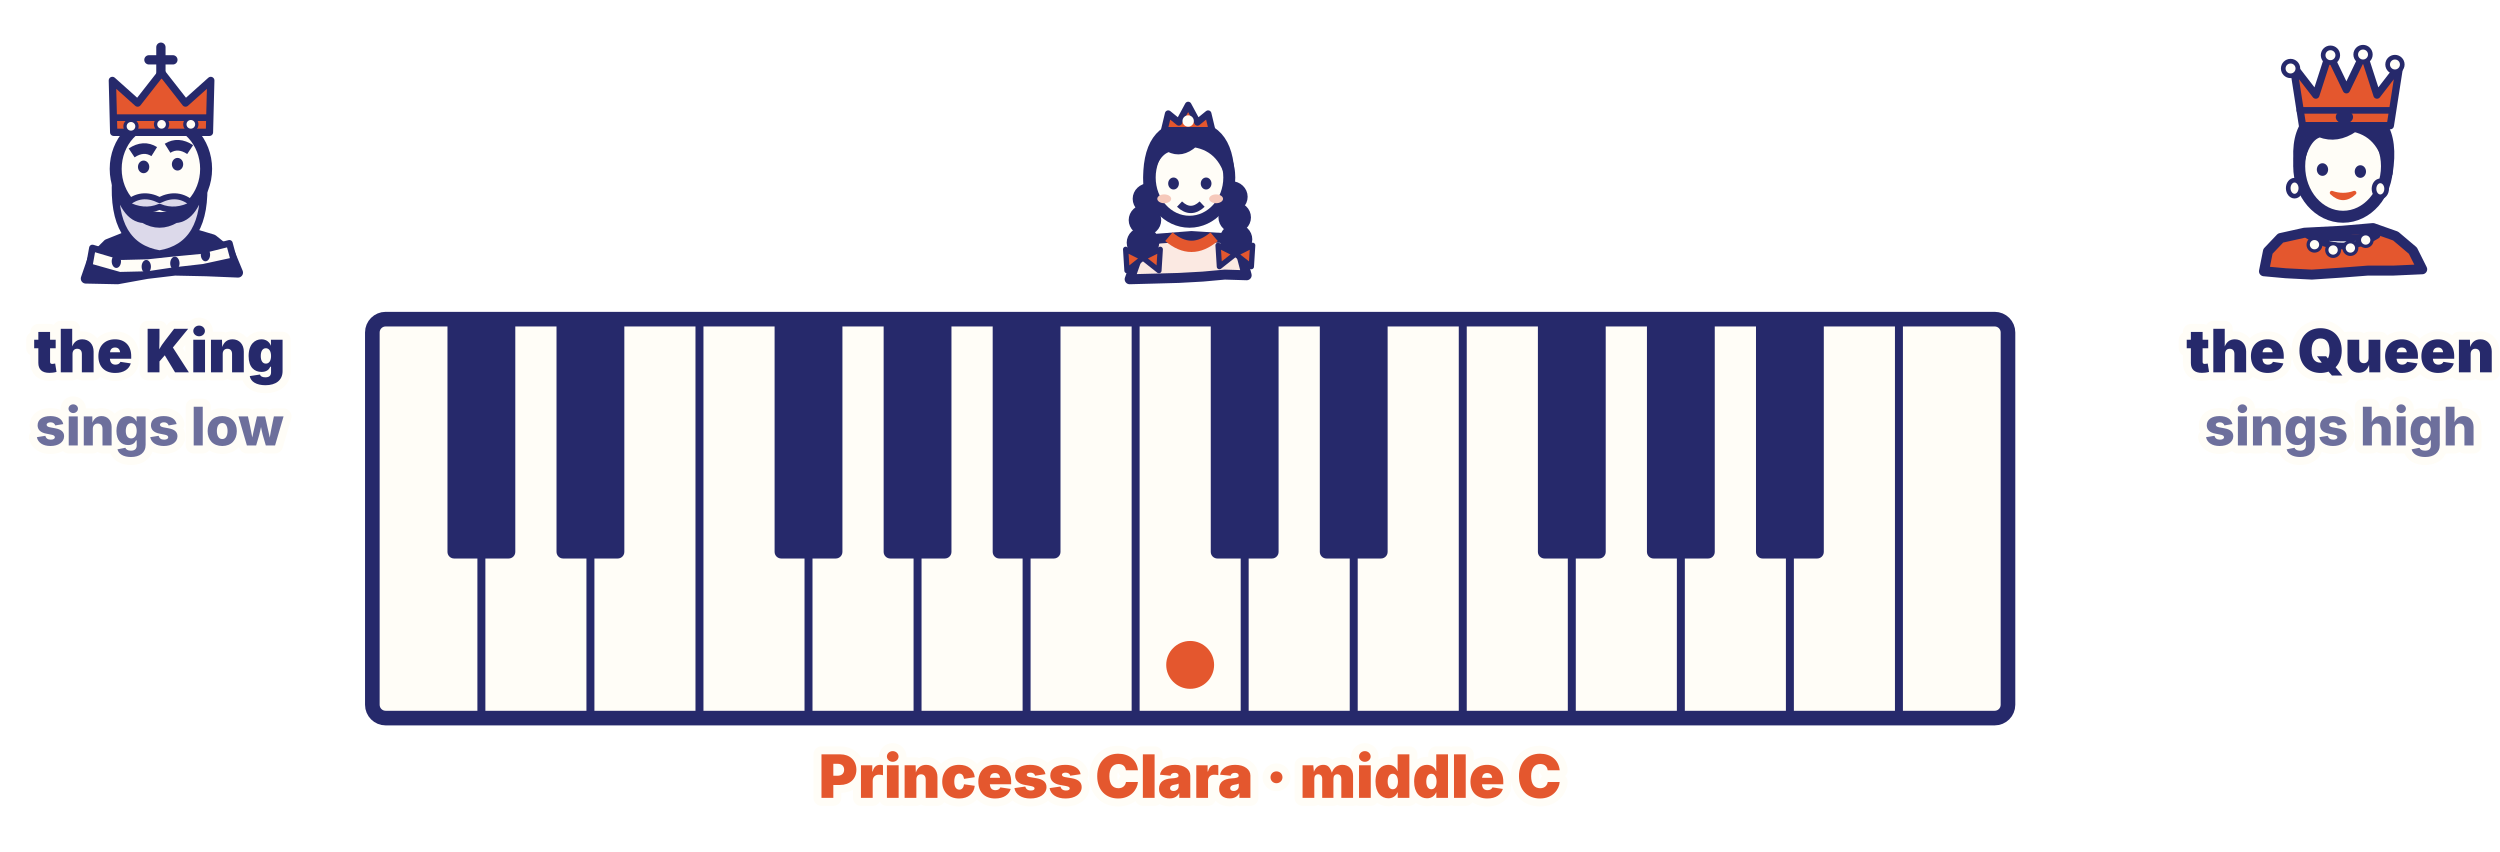
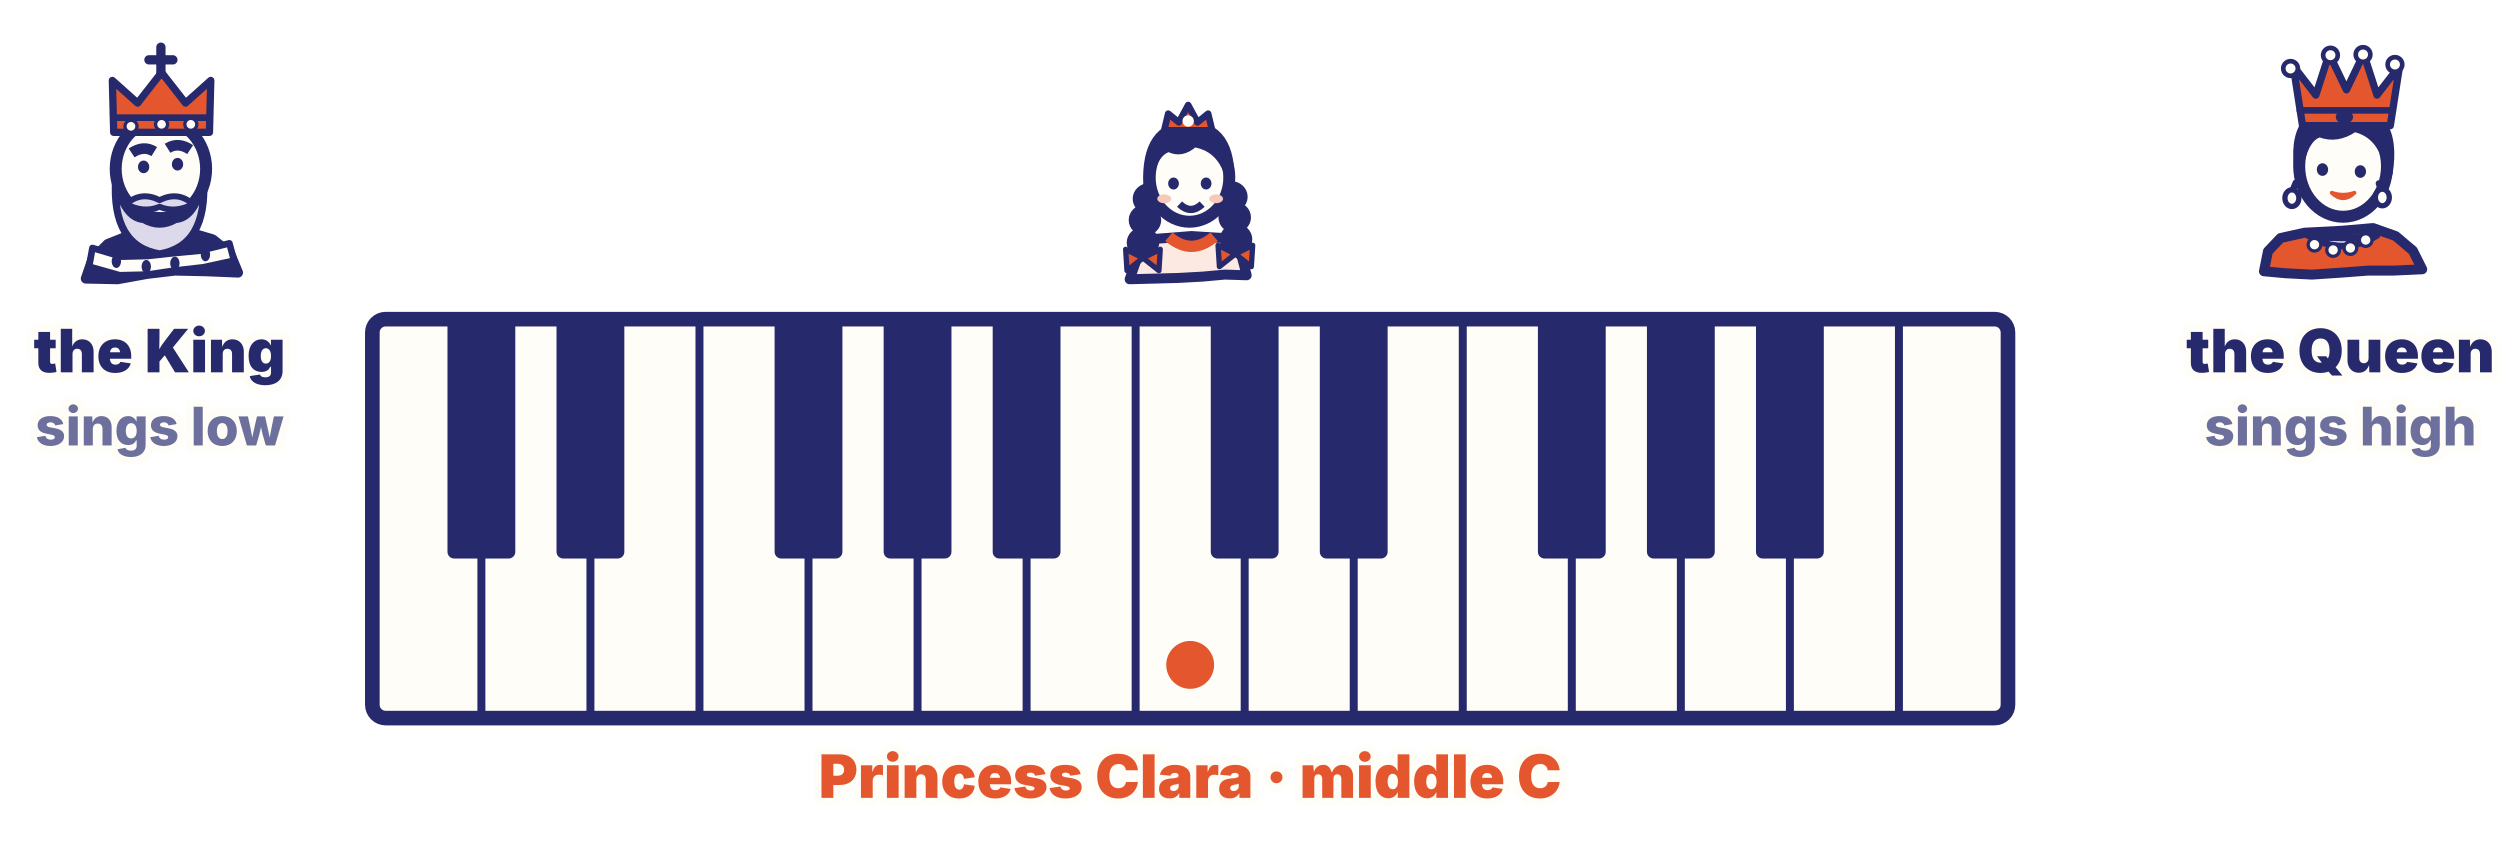
<svg xmlns="http://www.w3.org/2000/svg" viewBox="0 -4 376 128" width="752" height="256">
  <defs>
    <pattern id="penh1" width="3.2" height="3.2" patternUnits="userSpaceOnUse" patternTransform="rotate(40)">
      <rect width="3.2" height="3.2" fill="#fffdf7" />
      <line x1="0" y1="0" x2="0" y2="3.2" stroke="#26296b" stroke-width="1.15" />
    </pattern>
  </defs>
  <rect x="56" y="44" width="246" height="60" rx="2" fill="#fffdf7" stroke="#26296b" stroke-width="2.2" />
  <line x1="72.4" y1="44" x2="72.4" y2="104" fill="none" stroke="#26296b" stroke-width="1.2" stroke-linecap="round" />
  <line x1="88.8" y1="44" x2="88.8" y2="104" fill="none" stroke="#26296b" stroke-width="1.2" stroke-linecap="round" />
  <line x1="105.2" y1="44" x2="105.2" y2="104" fill="none" stroke="#26296b" stroke-width="1.2" stroke-linecap="round" />
  <line x1="121.6" y1="44" x2="121.6" y2="104" fill="none" stroke="#26296b" stroke-width="1.2" stroke-linecap="round" />
  <line x1="138" y1="44" x2="138" y2="104" fill="none" stroke="#26296b" stroke-width="1.2" stroke-linecap="round" />
  <line x1="154.4" y1="44" x2="154.4" y2="104" fill="none" stroke="#26296b" stroke-width="1.2" stroke-linecap="round" />
  <line x1="170.8" y1="44" x2="170.8" y2="104" fill="none" stroke="#26296b" stroke-width="1.2" stroke-linecap="round" />
  <line x1="187.2" y1="44" x2="187.2" y2="104" fill="none" stroke="#26296b" stroke-width="1.2" stroke-linecap="round" />
  <line x1="203.6" y1="44" x2="203.6" y2="104" fill="none" stroke="#26296b" stroke-width="1.2" stroke-linecap="round" />
  <line x1="220" y1="44" x2="220" y2="104" fill="none" stroke="#26296b" stroke-width="1.2" stroke-linecap="round" />
  <line x1="236.4" y1="44" x2="236.4" y2="104" fill="none" stroke="#26296b" stroke-width="1.2" stroke-linecap="round" />
  <line x1="252.8" y1="44" x2="252.8" y2="104" fill="none" stroke="#26296b" stroke-width="1.2" stroke-linecap="round" />
  <line x1="269.2" y1="44" x2="269.2" y2="104" fill="none" stroke="#26296b" stroke-width="1.2" stroke-linecap="round" />
  <line x1="285.6" y1="44" x2="285.6" y2="104" fill="none" stroke="#26296b" stroke-width="1.2" stroke-linecap="round" />
  <rect x="67.3" y="44" width="10.2" height="36" rx="1" fill="#26296b" />
  <rect x="83.7" y="44" width="10.2" height="36" rx="1" fill="#26296b" />
  <rect x="116.5" y="44" width="10.2" height="36" rx="1" fill="#26296b" />
  <rect x="132.9" y="44" width="10.2" height="36" rx="1" fill="#26296b" />
  <rect x="149.3" y="44" width="10.2" height="36" rx="1" fill="#26296b" />
  <rect x="182.1" y="44" width="10.2" height="36" rx="1" fill="#26296b" />
  <rect x="198.5" y="44" width="10.2" height="36" rx="1" fill="#26296b" />
  <rect x="231.3" y="44" width="10.2" height="36" rx="1" fill="#26296b" />
  <rect x="247.7" y="44" width="10.2" height="36" rx="1" fill="#26296b" />
  <rect x="264.1" y="44" width="10.2" height="36" rx="1" fill="#26296b" />
  <ellipse cx="179" cy="96" rx="3.6" ry="3.6" fill="#e4572e" />
  <path d="M12.9 37.9L13.9 35L16.2 32.7L19.7 31.3L24 30.7L28.3 30.9L32 32L34.6 34.1L35.8 37L31 36.8L26.3 36.7L22.1 37.2L17.7 38Z" fill="#26296b" stroke="#26296b" stroke-width="1.5" stroke-linejoin="round" />
  <path d="M13.9 33.3L18.3 34.6L22.2 34.5L25.9 34.1L30.1 33.7L34.5 32.6L35.2 35.2L30.6 36.2L26.2 36.7L22.2 37.3L18 37.4L13.4 36.1Z" fill="#fffdf7" stroke="#26296b" stroke-width="1" stroke-linejoin="round" />
  <g transform="translate(0.5 0.9)">
    <ellipse cx="17" cy="34.4" rx="0.7" ry="1" fill="#26296b" />
  </g>
  <g transform="translate(0.4 0.2)">
    <ellipse cx="21.6" cy="35.9" rx="0.7" ry="1" fill="#26296b" />
  </g>
  <g transform="translate(-0.1 -0.3)">
    <ellipse cx="26.4" cy="35.9" rx="0.7" ry="1" fill="#26296b" />
  </g>
  <g transform="translate(-0.1 -0.1)">
    <ellipse cx="31" cy="34.4" rx="0.7" ry="1" fill="#26296b" />
  </g>
  <g transform="translate(0.2 0.4)">
    <ellipse cx="24" cy="21" rx="6.8" ry="7.4" fill="#fffdf7" stroke="#26296b" stroke-width="1.8" />
  </g>
  <g transform="translate(0 0.4)">
    <path d="M17.4,22.6 Q16.8,32.6 24,33.8 Q31.2,32.6 30.6,22.6 Q29.4,28.4 26.4,28.6 Q24,30 21.6,28.6 Q18.6,28.4 17.4,22.6 Z" fill="#dcd9ea" stroke="#26296b" stroke-width="1.1" stroke-linejoin="round" />
  </g>
  <g transform="translate(0 0.5)">
    <path d="M24,25.6 Q21.2,24.2 19,26.2 Q21.6,27.6 24,26.6 Q26.4,27.6 29,26.2 Q26.8,24.2 24,25.6 Z" fill="#dcd9ea" stroke="#26296b" stroke-width="0.9" stroke-linejoin="round" />
  </g>
  <g transform="translate(0 0.4)">
    <path d="M22.6,28.4 Q24,29.2 25.4,28.4" fill="none" stroke="#26296b" stroke-width="1" stroke-linejoin="round" />
  </g>
  <g transform="translate(0.2 0.4)">
    <path d="M19.6,18.6 Q21.4,17.4 23,18.4" fill="none" stroke="#26296b" stroke-width="1.6" stroke-linejoin="round" />
  </g>
  <g transform="translate(0.2 -0.1)">
    <path d="M25,18.4 Q26.6,17.4 28.4,18.6" fill="none" stroke="#26296b" stroke-width="1.6" stroke-linejoin="round" />
  </g>
  <g transform="translate(0.2 0.5)">
    <ellipse cx="21.4" cy="20.6" rx="0.85" ry="0.95" fill="#26296b" />
  </g>
  <g transform="translate(0.1 0.1)">
    <ellipse cx="26.6" cy="20.6" rx="0.85" ry="0.95" fill="#26296b" />
  </g>
  <g transform="translate(0.3 0.1)">
    <path d="M16.8,15.8 L16.6,8 L20.4,11.4 L24,6.8 L27.6,11.4 L31.4,8 L31.2,15.8 Z" fill="#e4572e" stroke="#26296b" stroke-width="1.1" stroke-linejoin="round" />
  </g>
  <g transform="translate(0.3 -0.1)">
    <line x1="16.8" y1="13.8" x2="31.2" y2="13.8" fill="none" stroke="#26296b" stroke-width="1" stroke-linecap="round" />
  </g>
  <g transform="translate(0.1 0.2)">
    <ellipse cx="19.6" cy="14.8" rx="0.9" ry="0.9" fill="#fffdf7" stroke="#26296b" stroke-width="0.5" />
  </g>
  <g transform="translate(0.3 -0.1)">
    <ellipse cx="24" cy="14.8" rx="0.9" ry="0.9" fill="#fffdf7" stroke="#26296b" stroke-width="0.5" />
  </g>
  <g transform="translate(0.3 -0.1)">
    <ellipse cx="28.4" cy="14.8" rx="0.9" ry="0.9" fill="#fffdf7" stroke="#26296b" stroke-width="0.5" />
  </g>
  <g transform="translate(0.2 0.3)">
    <line x1="24" y1="6.8" x2="24" y2="2.8" fill="none" stroke="#26296b" stroke-width="1.4" stroke-linecap="round" />
  </g>
  <g transform="translate(0.2 0.3)">
    <line x1="22.2" y1="4.7" x2="25.8" y2="4.7" fill="none" stroke="#26296b" stroke-width="1.4" stroke-linecap="round" />
  </g>
  <path d="M169.9 38L171.2 34.3L174.1 31.9L179.2 31.5L183.9 31.8L186.5 33.6L187.5 37.4L184.2 37.3L180.9 37.6L177.3 37.8L173.7 37.9Z" fill="#fbe9e2" stroke="#26296b" stroke-width="1.5" stroke-linejoin="round" />
  <g transform="translate(0.1 0.4)">
    <ellipse cx="172.7" cy="25.5" rx="1.995" ry="1.9" fill="#26296b" stroke="#26296b" stroke-width="0.9" />
  </g>
  <g transform="translate(0.2 0.4)">
    <ellipse cx="172" cy="28.7" rx="1.995" ry="1.9" fill="#26296b" stroke="#26296b" stroke-width="0.9" />
  </g>
  <g transform="translate(0.3 0.6)">
    <ellipse cx="171.6" cy="31.9" rx="1.995" ry="1.9" fill="#26296b" stroke="#26296b" stroke-width="0.9" />
  </g>
  <g transform="translate(0.4 0.8)">
    <path d="M171.5,34 L174.1,32.7 L173.9,35.9 Z M171.5,34 L168.9,32.7 L169.1,35.9 Z" fill="#e4572e" stroke="#26296b" stroke-width="0.8" stroke-linejoin="round" />
  </g>
  <g transform="translate(-0.1 0.1)">
    <ellipse cx="185.3" cy="25.5" rx="1.995" ry="1.9" fill="#26296b" stroke="#26296b" stroke-width="0.9" />
  </g>
  <g transform="translate(-0.3 0)">
    <ellipse cx="186" cy="28.7" rx="1.995" ry="1.9" fill="#26296b" stroke="#26296b" stroke-width="0.9" />
  </g>
  <g transform="translate(-0.5 0.1)">
    <ellipse cx="186.4" cy="31.9" rx="1.995" ry="1.9" fill="#26296b" stroke="#26296b" stroke-width="0.9" />
  </g>
  <g transform="translate(-0.7 0.2)">
    <path d="M186.5,34 L183.9,32.7 L184.1,35.9 Z M186.5,34 L189.1,32.7 L188.9,35.9 Z" fill="#e4572e" stroke="#26296b" stroke-width="0.8" stroke-linejoin="round" />
  </g>
  <g transform="translate(0.2 0.9)">
    <path d="M175.6,30.7 Q179,33.6 182.4,30.7" fill="none" stroke="#e4572e" stroke-width="1.7" stroke-linejoin="round" />
  </g>
  <g transform="translate(-0.1 0.1)">
    <ellipse cx="179" cy="22.6" rx="5.985" ry="6.65" fill="#fffdf7" stroke="#26296b" stroke-width="1.8" />
  </g>
  <g transform="translate(-0.2 -0.3)">
    <path d="M172.7,24.1 Q172.3,15.1 179,15 Q185.7,15.1 185.3,24.1 Q184.3,18.6 179.8,17.9 Q177.9,19.6 176,18.6 Q173.7,19.2 172.7,24.1 Z" fill="#26296b" stroke="#26296b" stroke-width="1.1" stroke-linejoin="round" />
  </g>
  <g transform="translate(-0.3 -0.2)">
    <path d="M175.4,15.8 L176,13.3 L177.6,14.6 L179,12 L180.4,14.6 L182,13.3 L182.6,15.8 Z" fill="#e4572e" stroke="#26296b" stroke-width="1" stroke-linejoin="round" />
  </g>
  <g transform="translate(-0.3 -0.3)">
    <ellipse cx="179" cy="14.5" rx="0.855" ry="0.855" fill="#fffdf7" />
  </g>
  <g transform="translate(-0.2 0.2)">
    <ellipse cx="176.7" cy="23.4" rx="0.807" ry="0.902" fill="#26296b" />
  </g>
  <g transform="translate(0.1 0.2)">
    <ellipse cx="181.3" cy="23.4" rx="0.807" ry="0.902" fill="#26296b" />
  </g>
  <g transform="translate(-0.1 0.4)">
    <ellipse cx="175.2" cy="25.5" rx="1.045" ry="0.665" fill="#f6c9bb" />
  </g>
  <g transform="translate(0.1 0.4)">
    <ellipse cx="182.8" cy="25.5" rx="1.045" ry="0.665" fill="#f6c9bb" />
  </g>
  <g transform="translate(0.1 0.5)">
    <path d="M177.3,26.2 Q179,27.8 180.7,26.2" fill="none" stroke="#26296b" stroke-width="1.1" stroke-linejoin="round" />
  </g>
  <path d="M340.5 36.8L341.1 33.8L343 31.8L346.6 31L352.3 30.7L356.9 30.3L360.3 31.5L362.9 33.7L364.3 36.5L359.9 36.7L356.1 36.7L352.2 37L347.7 37.3L343.8 37.1Z" fill="#e4572e" stroke="#26296b" stroke-width="1.5" stroke-linejoin="round" />
  <g transform="translate(0.3 0)">
    <path d="M346.8,31.4 Q352,34.6 357.2,31.4 Q352,32.2 346.8,31.4 Z" fill="#fffdf7" stroke="#26296b" stroke-width="1" stroke-linejoin="round" />
  </g>
  <g transform="translate(-0.3 0.2)">
    <ellipse cx="348.4" cy="32.6" rx="0.95" ry="0.95" fill="#fffdf7" stroke="#26296b" stroke-width="0.5" />
  </g>
  <g transform="translate(0.1 0.2)">
    <ellipse cx="350.8" cy="33.4" rx="0.95" ry="0.95" fill="#fffdf7" stroke="#26296b" stroke-width="0.5" />
  </g>
  <g transform="translate(0.3 -0.1)">
    <ellipse cx="353.2" cy="33.4" rx="0.95" ry="0.95" fill="#fffdf7" stroke="#26296b" stroke-width="0.5" />
  </g>
  <g transform="translate(0.2 -0.5)">
    <ellipse cx="355.6" cy="32.6" rx="0.95" ry="0.95" fill="#fffdf7" stroke="#26296b" stroke-width="0.5" />
  </g>
  <g transform="translate(0.4 -0.6)">
    <ellipse cx="352" cy="21.6" rx="6.6" ry="7.6" fill="#fffdf7" stroke="#26296b" stroke-width="1.8" />
  </g>
  <g transform="translate(0.5 -0.3)">
    <path d="M345.2,22.4 Q343.6,12.6 352,12.2 Q360.4,12.6 358.8,22.4 Q358,16.6 353.6,15.6 Q351,17.4 348.4,16.4 Q346,17 345.2,22.4 Z" fill="#26296b" stroke="#26296b" stroke-width="1.1" stroke-linejoin="round" />
  </g>
  <g transform="translate(-0.2 -0.7)">
    <ellipse cx="349.5" cy="22.2" rx="0.85" ry="0.95" fill="#26296b" />
  </g>
  <g transform="translate(0.5 -0.4)">
    <ellipse cx="354.5" cy="22.2" rx="0.85" ry="0.95" fill="#26296b" />
  </g>
  <g transform="translate(0.4 -0.6)">
    <path d="M350.3,25.6 Q352,27.2 353.7,25.6 Q352,26.2 350.3,25.6 Z" fill="#e4572e" stroke="#e4572e" stroke-width="0.6" stroke-linejoin="round" />
  </g>
  <g transform="translate(-1 -0.6)">
-     <ellipse cx="346.1" cy="24.9" rx="0.95" ry="1.2" fill="#fffdf7" stroke="#26296b" stroke-width="0.7" />
+     <line x1="346.3" y1="24.1" x2="345.8" y2="25.3" fill="none" stroke="#26296b" stroke-width="1" stroke-linecap="round" />
+   </g>
+   <g transform="translate(-1 -0.5)">
+     <ellipse cx="345.7" cy="26.3" rx="1.05" ry="1.25" fill="#fffdf7" stroke="#26296b" stroke-width="0.8" />
  </g>
  <g transform="translate(0.1 -0.5)">
-     <ellipse cx="357.9" cy="24.9" rx="0.95" ry="1.2" fill="#fffdf7" stroke="#26296b" stroke-width="0.7" />
+     <line x1="357.7" y1="24.1" x2="358.2" y2="25.3" fill="none" stroke="#26296b" stroke-width="1" stroke-linecap="round" />
+   </g>
+   <g transform="translate(-0.1 -0.6)">
+     <ellipse cx="358.4" cy="26.3" rx="1.05" ry="1.25" fill="#fffdf7" stroke="#26296b" stroke-width="0.8" />
  </g>
  <g transform="translate(0.9 0.5)">
    <path d="M345.4,14.4 L344,5.4 L347.4,9.8 L349.4,3.6 L352,9 L354.6,3.6 L356.6,9.8 L360,5.4 L358.6,14.4 Z" fill="#e4572e" stroke="#26296b" stroke-width="1.1" stroke-linejoin="round" />
  </g>
  <g transform="translate(0.5 0.9)">
    <ellipse cx="344" cy="5.4" rx="1.1" ry="1.1" fill="#fffdf7" stroke="#26296b" stroke-width="0.7" />
  </g>
  <g transform="translate(1.1 0.7)">
    <ellipse cx="349.4" cy="3.6" rx="1.1" ry="1.1" fill="#fffdf7" stroke="#26296b" stroke-width="0.7" />
  </g>
  <g transform="translate(0.8 0.6)">
    <ellipse cx="354.6" cy="3.6" rx="1.1" ry="1.1" fill="#fffdf7" stroke="#26296b" stroke-width="0.7" />
  </g>
  <g transform="translate(0.2 0.3)">
    <ellipse cx="360" cy="5.4" rx="1.1" ry="1.1" fill="#fffdf7" stroke="#26296b" stroke-width="0.7" />
  </g>
  <g transform="translate(0.7 0.2)">
    <line x1="345.2" y1="12.4" x2="358.8" y2="12.4" fill="none" stroke="#26296b" stroke-width="1" stroke-linecap="round" />
  </g>
  <g transform="translate(0.6 0.1)">
    <ellipse cx="352" cy="13.5" rx="1.3" ry="1" fill="#26296b" />
  </g>
  <text x="24" y="52" text-anchor="middle" font-size="9" font-weight="900" fill="#26296b" font-family="Inter,sans-serif" stroke="#fffdf7" stroke-width="2.4" stroke-linejoin="round" paint-order="stroke">the King</text>
  <text x="24" y="63" text-anchor="middle" font-size="8" font-weight="800" fill="#6d6f9c" font-family="Inter,sans-serif" stroke="#fffdf7" stroke-width="2.4" stroke-linejoin="round" paint-order="stroke">sings low</text>
  <text x="352" y="52" text-anchor="middle" font-size="9" font-weight="900" fill="#26296b" font-family="Inter,sans-serif" stroke="#fffdf7" stroke-width="2.4" stroke-linejoin="round" paint-order="stroke">the Queen</text>
  <text x="352" y="63" text-anchor="middle" font-size="8" font-weight="800" fill="#6d6f9c" font-family="Inter,sans-serif" stroke="#fffdf7" stroke-width="2.4" stroke-linejoin="round" paint-order="stroke">sings high</text>
  <text x="179" y="116" text-anchor="middle" font-size="9" font-weight="900" fill="#e4572e" font-family="Inter,sans-serif" stroke="#fffdf7" stroke-width="2.4" stroke-linejoin="round" paint-order="stroke">Princess Clara · middle C</text>
</svg>
